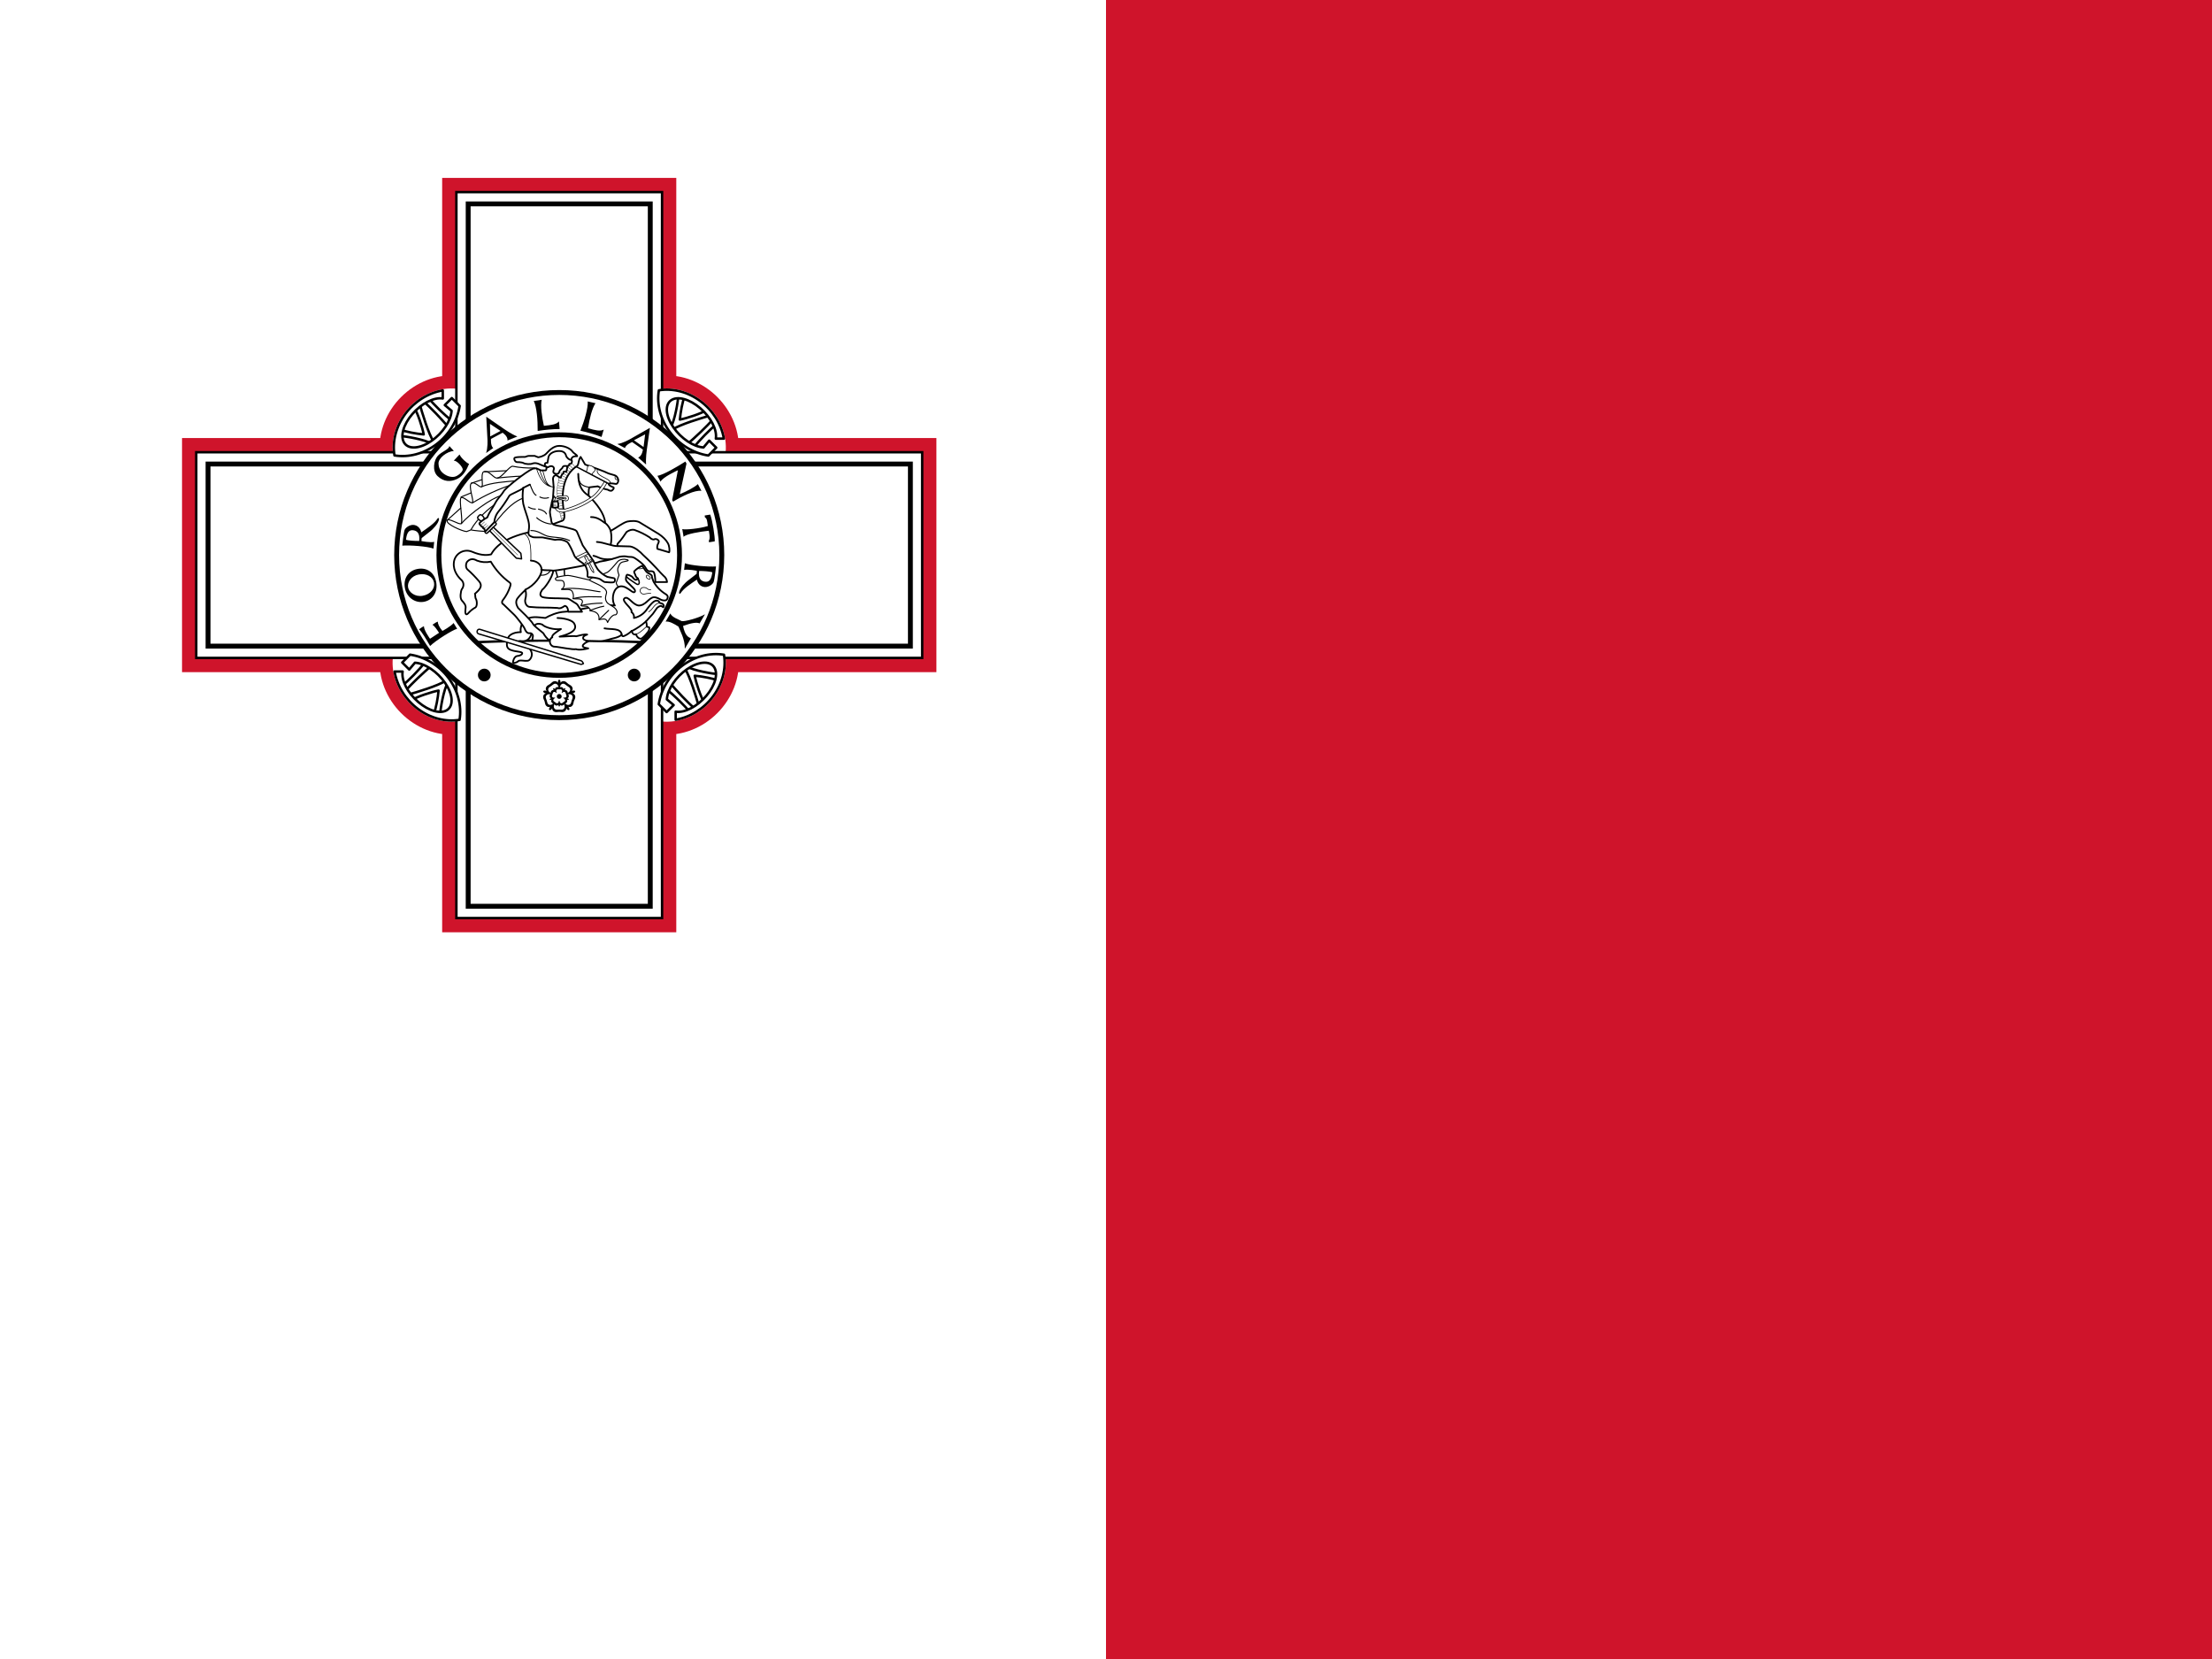
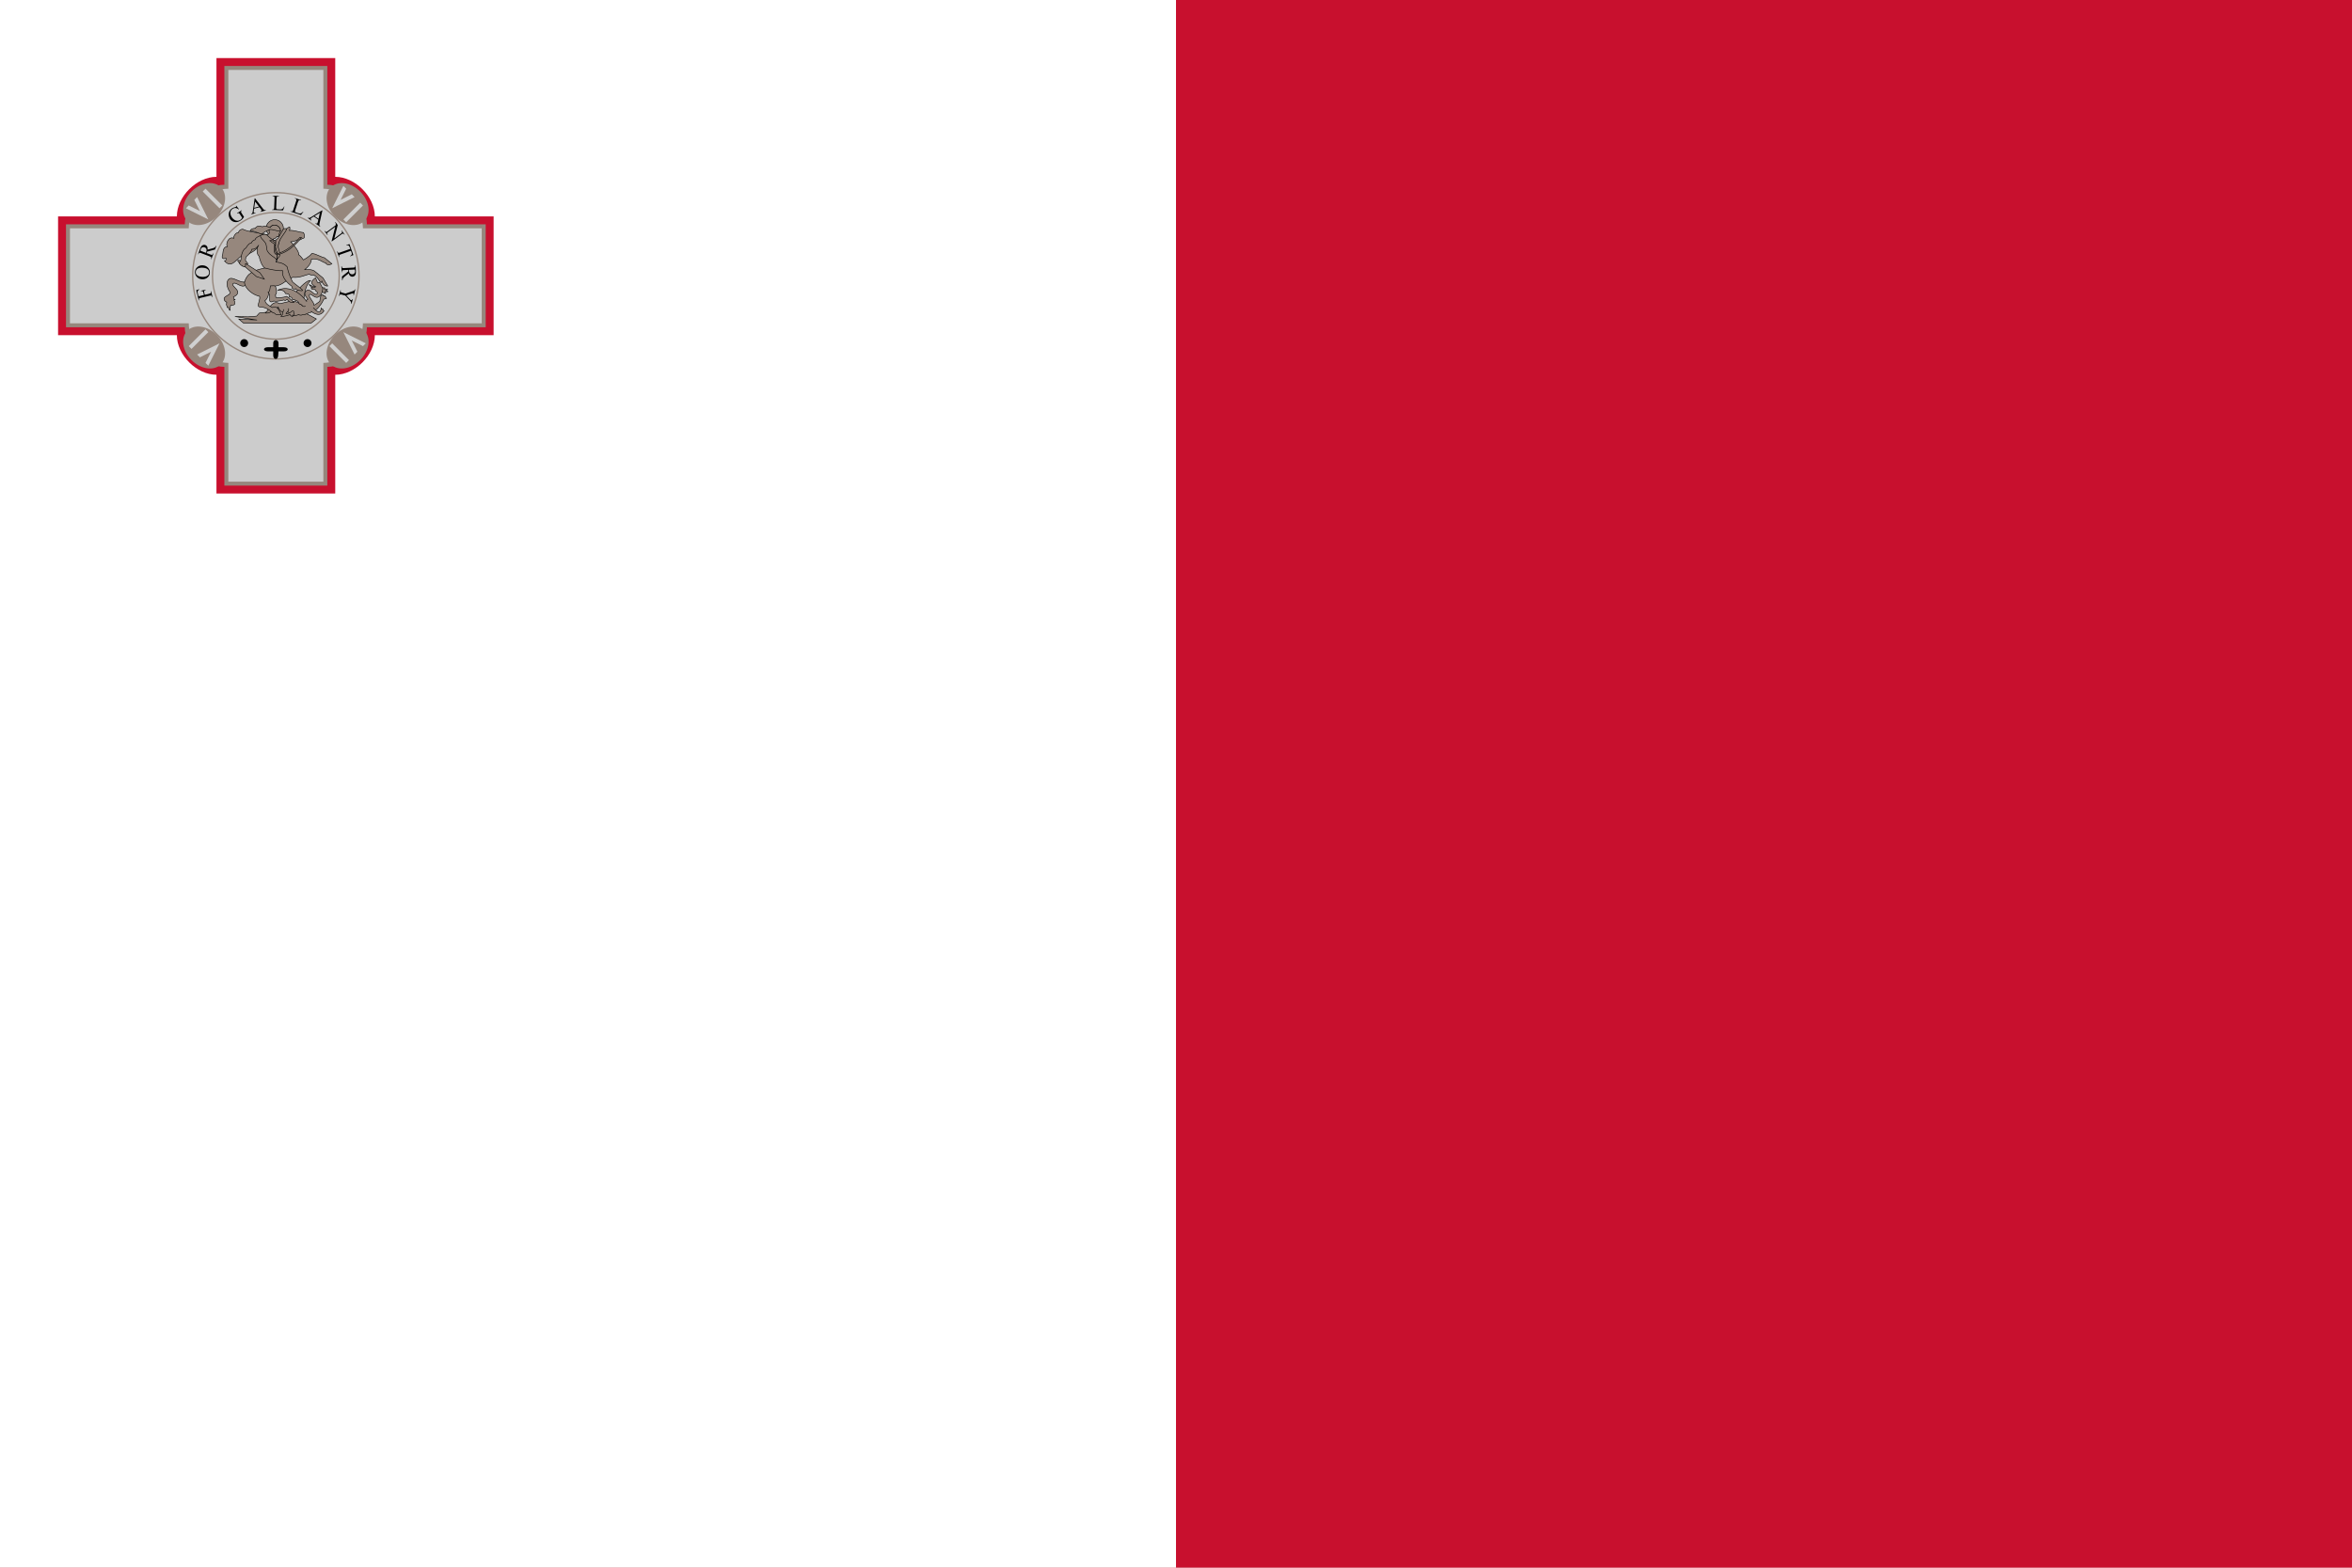
- <svg xmlns="http://www.w3.org/2000/svg" xmlns:xlink="http://www.w3.org/1999/xlink" id="flag-icons-mt" viewBox="0 0 640 480">
-   <path fill="#fff" d="M0 0h640v480H0Z" />
-   <path fill="#cf142b" d="M320 0h320v480H320Z" />
-   <g fill="#fff" stroke="#000" stroke-width="96" transform="translate(161.8 160.6)scale(.0147)">
-     <path fill="none" stroke="#cf142b" stroke-width="512" d="M-2048-7168h4096v3890.8A1094 964 45 0 1 3277.2-2048H7168v4096H3277.2A964 1094 45 0 1 2048 3277.2V7168h-4096V3277.2A1094 964 45 0 1-3277.2 2048H-7168v-4096h3890.8A964 1094 45 0 1-2048-3277.2Z" />
-     <path stroke="none" d="M2024-3275.2A1094 964 45 0 1 3275.2-2024v4048A964 1094 45 0 1 2024 3275.2h-4048A1094 964 45 0 1-3275.2 2024v-4048A964 1094 45 0 1-2024-3275.2Z" />
-     <path stroke-width="48" d="M-2024-7144h4048V7144h-4048zm-5120 5120H7144v4048H-7144Z" />
-     <path d="M-1792-6912h3584V6912h-3584zm-5120 5120H6912v3584H-6912Z" />
-     <circle r="3200" />
-     <circle r="2368" />
-     <g id="mt-a" stroke-linejoin="round" stroke-width="48">
-       <path d="M3084-2565c-111 85-322 302-450 461l-119-74c163-141 389-350 514-499zm-101-185c-201 59-585 172-749 276l-36-52c69-99 147-506 144-622l125 28c-41 100-81 314-92 453 129-23 435-123 522-186z" />
-       <path d="M3240.8-2291.9h-158.6a600 330 45 1 0-242.3 173.3l112.1-133.7 138.1 138.1-154.5 154.4a1070 940 45 0 1-974.1-1283 1070 940 45 0 1 1279.3 950.9z" />
-     </g>
-     <use xlink:href="#mt-a" transform="rotate(90)" />
-     <use xlink:href="#mt-a" transform="scale(-1)" />
-     <use xlink:href="#mt-a" transform="rotate(-90)" />
+ <svg xmlns="http://www.w3.org/2000/svg" xmlns:xlink="http://www.w3.org/1999/xlink" viewBox="0 0 900 600">
+   <path fill="#C8102E" d="M0 0h900v600H0z" />
+   <path fill="#fff" d="M0 0h450v600H0z" />
+   <path fill="#C8102E" d="M22.222 82.828v45.457h45.455c0 7.574 7.576 15.151 15.152 15.151v45.454h45.452v-45.454c7.576 0 15.152-7.577 15.152-15.151h45.455V82.828h-45.455c0-7.574-7.576-15.151-15.152-15.151V22.223H82.829v45.454c-7.576 0-15.152 7.577-15.152 15.151H22.222z" />
+   <path fill="#96877d" d="M25.254 85.857v39.397h45.452c0 7.574 7.576 15.15 15.152 15.15v45.454h39.392v-45.454c7.576 0 15.152-7.577 15.152-15.15h45.452V85.857h-45.452c0-7.574-7.576-15.151-15.152-15.151V25.252H85.858v45.454c-7.576 0-15.152 7.577-15.152 15.151H25.254z" />
+   <path fill="#ccc" d="M26.77 87.373v36.364h45.452c0 7.574 7.576 15.153 15.152 15.153v45.454h36.362V138.89c7.576 0 15.152-7.58 15.152-15.153h45.452V87.373h-45.452c0-7.574-7.576-15.15-15.152-15.15V26.769H87.374v45.454c-7.576 0-15.152 7.577-15.152 15.15H26.77z" />
+   <g id="a" fill="#d0d0d0">
+     <path fill="#96877d" d="M84.536 71.681c2.663 2.663 1.943 7.7-1.607 11.25s-8.587 4.27-11.25 1.607c-2.662-2.662-1.942-7.7 1.608-11.25s8.587-4.27 11.249-1.607z" />
+     <path d="M71.143 79.715l1.071-1.072 4.286 2.142-2.143-4.285 1.071-1.072 4.286 8.57-8.571-4.285zm6.429-6.428l1.071-1.071 6.429 6.428L84 79.715z" />
  </g>
-   <g transform="translate(161.8 160.6)scale(.0147)">
-     <path d="M-2541 1790c-72-126-167-287-219-329 32-22 75-54 97-60-1 80 120 246 120 246l178-117c-50-77-94-136-130-159 44-32 91-59 104-62 1 39 24 104 92 184 0 0 166-88 220-156l70 114c-78 15-428 233-532 339m-247-1517c-187 34-282 193-250 372 32 181 194 305 372 275 178-31 279-195 245-385s-180-296-367-262m27 108c150-27 276 46 297 162s-72 231-223 258-271-69-288-166c-18-99 63-227 214-254m366-1100c-62 98-199 188-320 271-17-86-81-141-155-146-79-4-160 59-174 101-20 58-45 307-45 307 156-12 497 15 614 58l14-132c-77 20-251-16-251-16l4-58 180-142c23-18 158-144 162-234 1-28-23-21-29-9m-361 441c-71 2-219-6-260-24 16-143 60-194 136-187 70 7 144 47 124 211m682-1772c-136 11-306 139-302 249 1 58 21 138 98 196 76 58 155 75 218 63 61-11 162-96 161-143 0-46-108-174-176-174l113-121c29 70 145 172 188 185-49 117-110 239-238 298-128 60-261 57-382-57-114-108-70-316 2-397 79-89 226-127 229-196zm638-673 24 454s9 161-28 261l141-99c-55-44-44-179-44-179l228-122s108 69 97 153l194-79c-113-43-253-142-253-142zm73 141 208 138-203 109zm1018-474c-26 111 2 330 43 512 141-13 249-27 297-87l13 150c-139 0-292 16-432 38 2-205-19-474-77-590zm1059 67c-65 94-119 308-147 492 136 40 242 66 309 27l-43 145c-129-50-278-92-416-123 76-189 155-448 144-576zm1071 485-396 225s-140 81-246 93l151 80c15-68 141-119 141-119l212 149s-14 129-94 156l157 138c-11-120 14-291 14-291zm-94 128-31 249-189-133zm304 932-62-117c102-8 409-188 550-280l22 40-132 603c118-47 305-145 356-199l70 133c-131-19-374 101-558 213l-18-32 113-587s-305 138-341 226m930 872c-12-89-14-150-57-170l-5-37 109-18c45 117 96 443 89 527l-112 18-5-31c37-42 0-196 0-196-166 17-455 64-496 121l-26-154c59 20 350-11 503-60M2388 752c62-98 201-187 322-269 17 86 80 142 155 146 79 5 160-56 174-99 21-58 47-306 47-306-156 10-496-19-613-63l-15 132c77-19 251 17 251 17l-4 58-181 141c-24 18-160 143-165 233-1 28 23 20 29 10m365-439c71-1 219 8 260 26-17 143-62 194-138 186-70-8-143-48-122-212m-566 836-93 160c72-11 172 46 253 99 27 72 133 256 125 436l120-206c-53-24-115-50-155-243 158-59 276-78 326-50l106-180c-123 74-412 150-460 134-50-29-192-73-222-150" />
-     <circle cx="1475" cy="2361" r="125" />
-     <circle cx="-1475" cy="2361" r="125" />
+   <use xlink:href="#a" transform="rotate(90 105.555 105.557)" />
+   <use xlink:href="#a" transform="rotate(180 105.555 105.557)" />
+   <use xlink:href="#a" transform="rotate(270 105.555 105.557)" />
+   <g fill="none" stroke="#96877d" stroke-width=".514">
+     <circle cx="105.555" cy="105.557" r="31.822" />
+     <circle cx="105.555" cy="105.557" r="24.245" />
  </g>
-   <g transform="translate(161.8 201.5)scale(.0147)">
-     <path d="M195 268c-13 9-48-9-56-37 0 9-2 37-19 53-41 39-85 20-120 20s-79 19-120-20c-17-16-19-44-19-53-8 28-43 46-56 37-12-9-6-48 18-64-8 2-36 9-56-2-50-27-45-75-56-108s-43-69-18-120c10-21 36-32 44-35-29 1-56-27-52-41 5-15 44-21 67-3-6-7-20-31-16-54 10-56 57-66 85-87 29-21 53-62 109-54 23 3 41 24 47 31-10-27 8-62 23-62s33 35 23 62c6-7 24-28 47-31 56-8 80 33 109 54 28 21 75 31 85 87 4 23-10 47-16 54 23-18 62-12 67 3 4 14-23 42-52 41 8 3 34 14 44 35 25 51-7 87-18 120s-6 81-56 108c-20 11-48 4-56 2 24 16 30 55 18 64M-93 128c16 12-27 48-10 93 19 53 72 37 103 37s84 16 103-37c17-45-26-81-10-93s38 40 85 39c57-3 58-57 67-87 10-30 42-75-3-110-37-30-86 0-92-19s50-23 64-69c15-55-37-72-62-91-26-18-59-62-106-31-39 27-26 82-46 82s-7-55-46-82c-47-31-80 13-106 31-25 19-77 36-62 91 14 46 70 50 64 69s-55-11-92 19c-45 35-13 80-3 110 9 30 10 84 67 87 47 1 69-51 85-39" />
-     <path d="M0 199c-9 0-20-21-14-38-3 5-14 17-28 19-34 5-48-20-65-32-17-13-45-19-51-52-3-14 6-29 9-33-14 11-37 7-40-2-3-8 14-25 31-25-5-1-20-8-26-20-15-31 4-52 11-72 6-20 3-49 33-65 12-7 29-3 34-1-15-10-18-33-11-39 8-5 29 6 34 22 0-5 1-22 11-31 25-24 51-12 72-12s47-12 72 12c10 9 11 26 11 31 5-16 26-27 34-22 7 6 4 29-11 39 5-2 22-6 34 1 30 16 27 45 33 65 7 20 26 41 11 72-6 12-21 19-26 20 17 0 34 17 31 25-3 9-26 13-40 2 3 4 12 19 9 33-6 33-34 39-51 52-17 12-31 37-65 32-14-2-25-14-28-19 6 17-5 38-14 38M0 85c11 0 4 30 25 44 25 17 43-6 57-16s42-20 33-49c-7-25-37-27-34-38 3-10 29 6 50-10 24-19 7-43 2-59-6-16-6-46-37-47-26-1-37 27-46 21s15-26 6-50c-11-29-39-20-56-20s-45-9-56 20c-9 24 15 44 6 50s-20-22-46-21c-31 1-31 31-37 47-5 16-22 40 2 59 21 16 47 0 50 10 3 11-27 13-34 38-9 29 19 39 33 49s32 33 57 16c21-14 14-44 25-44" />
-     <circle r="48" />
-   </g>
-   <g fill="none" stroke="#000" stroke-linecap="round" stroke-linejoin="round" stroke-width="36">
-     <path stroke-width=".7" d="M137.9 185.8a588 588 0 0 1 48 0" />
-     <path stroke-width=".4" d="m160 143.3 1.3 1.5m2 19.2q-.1 2 .2 3.2m-3.2-3c.4.5 1 2.3 1 3" />
-     <path fill="#fff" stroke-width=".5" d="M170.2 185.6c-.6.2-1.6.8-1.6 1.3s1.2.6 1.6.7c-.7.2-2.7.6-3.6.2-.6.3-5.2-.7-6.2-.7-.6 0-1.4-.6-1.3-1.7 0-.2.2-.8.7-1-.3-.6 1.1-1.5 2.5-2.4-2 .3-4.7-.5-5.4-1.3-1.6-.6-2.3 0-3 1.4 0 2.4-1.3 3.6-3 3.4-1-.2-1.3.3-1.6.5l3.3 1c2.2 2 1 3.6.5 4s-1.7.1-2.4.1c-.8 0-.8.3-1 .4q-1 .5-1.3.2c0-.3.3-1.7 1.2-1.9.5 0 1.5-.3 1.5-.8s-1.8-.4-3.2-.9c-1.1-.4-1.5-1-1.1-2.9.3-2 2.7-2.3 3.9-2.3-.2-.8 0-2.3 1-3.3 1.6-1.5 4-1 6.1-.8 1.2-.7 3.4-1.7 5.6-1.8 2 0 10.6-2.3 14.5-1.8-1-1.3-.7-4.4.9-5.3 2-1.2 4.2 2 4.8 1.4s-.7-1.4-2.2-3c-.4-.6-.3-.6-.3-.8q0-.8.3-1.2c.2-.1 1.4.3 1.7.8q.7 1 1.3.5c.5-.4-.2-.2-.5-1-.1-.5-.5-.9-.4-1.3a7 7 0 0 1 2.3-1.6l.9 1.3c.7 1.1 1.4.8 1.9 1.6q0 .6.5 1.7a10 10 0 0 0 3.5 3.6q.5.3.6.7 0 .7-.4 1c-.2.2-1 .2-1.6-.1q-1.4-.8-2.1-.7c-1.4.2-2.3 2.4-4.3 2.4-1.8-.2-3-2.9-4.1-2.1s2.5 3 2 4c.4.2.9 1 .7 1.7a6 6 0 0 0 3.9-2.7q1.5-2 2.2-2.2c.6-.3 1.3 0 1.3.5l.9.3q.6.5.2 1l-.6-.4q-.5 0-1.2.6l-1.2 1.7-2 2.2q.3.8.2 1.5l.7.2q.2.1 0 .7c0 .5-2 2.7-2.4 2.6-.8 0-1.4-1-1.3-1.3-.9.4-1.3-.6-1.3-1a7 7 0 0 1-2.2 1.5q-.6.3-.8-.4c-.1.4-1.3.8-1.6.9-1.5.3-3.1 1-4.6 1l-3.8-.1z" />
-     <path fill="#fff" stroke-width=".3" d="M175.5 171.4c0 .6-.9 2 .4 3.2.8.6 2.1 1.1 2.5 2 .4.7-.1 1.3-.3 1.3-.8-.2-1.9 1.2-2.3 2.2-.4-1.4-1.3-1-2.5-.8q.3-2.3-2.6-2.6c.3-.3-.2-.7-.6-1.1s-1.8-.1-2-.4c0-.3.7-1 .3-1.5-.4-.7-2-.3-2.6-.5q.3-1-.2-2c-.5-1-2.2-.5-3.1-.7q1.1-.8.6-2.1c-.4-1-2.4.1-2.4-1 .1-.5 2.4-.8 3.3-.9s3.7.7 6.5 1.3c.6.6 5 1.9 5 3.6" />
-     <path stroke-width=".5" d="M182.8 182.6a20 20 0 0 0 4.1-2.8m-25.6-1c1.2 0 3.9.4 4.7 1.4.7 1 1.2 2.7-4.1 4 1.6 0 4-.3 4.8-.1.8-.2 2.5-.7 3.2-.5-.3.1-1.2.4-1.2 1q0 .5 1.1.8m5.1-3.6c1.9.4 4.6-.2 5 1.8" />
-     <path stroke-width=".4" d="M181.2 166.8c.5.6 2 1.5 2.7 2 1 .8 1.4-.1.7-1.4" />
-     <path stroke-width=".3" d="M168.1 175.2a30 30 0 0 1 6.1-.7m-8.4-1.3c3-.8 6.2-.5 8.2-.5m-.5 6.4 2.6-2.5m-5.4 0c1-.3 2.6-1 4-1.2m-4.2-7.6c1.6-1.5 3.4-1.3 5.2-2.2 1-.6 2-2 3-3.1q.6-.7 2-.7 2.2.3-.1.7c-1.2.2-1.3.7-1.7 1.6-.4.8 0 1.7.2 2.3l-.8 2.2q0 .4.5 1.1m-16.3.8c4-.9 10 .7 11.1.7" />
-     <path stroke-width=".2" d="M187.7 177c1.3-.7 1.3-2 3-2.6m-6.6 9.1c1.7-.8 2-1.5 3-2.2m.9-13.7q-.4 0-.8-.3-.4-.6-.1-.8.1-.3.7.2c.6.5.3.7.2.9m.3 3c-.8.2-1-.5-1.7-.6-.9-.2-1.4.4-1.4.9s.5 1 1 1 1-.3 2.1-.2m-3.8-7.2q1 .2 1.7-.2" />
-     <path fill="#fff" stroke-width=".1" d="M162.7 150.7a.4.2 75 0 1-.2-.7.4.2 76 0 1-.2-.7.4.2 77 0 1-.2-.7.4.2 79 0 1-.1-.7.4.2 80 0 1-.2-.7.2.4-8 0 1-.1-.7.2.4-7 0 1-.1-.8.2.4-5 0 1-.1-.7.2.4-3 0 1-.1-.7.2.4-1 0 1 0-.8.2.4 1 0 1-.1-.7.2.4 4 0 1 0-.8.2.4 6 0 1 0-.8.2.4 9 0 1 .1-.7.2.4 12 0 1 .2-.8.2.4 15 0 1 .1-.7.2.4 19 0 1 .2-.8.2.4 23 0 1 .3-.7.2.4 27 0 1 .3-.7.2.4 31 0 1 .3-.7.2.4 35 0 1 .5-.7.2.4 40 0 1 .5-.7.2.4 45 0 1 .5-.6.2.4 49 0 1 .6-.7" />
-     <path stroke-width=".1" d="m163.6 150.4-.9.3m.7-1-.9.3m.8-1-1 .3m.9-1-1 .3m.9-.9-1.1.2m1-1-1.2.3m1-1-1.1.3m1.1-1-1.2.2m1.2-.8h-1.4m1.4-.7h-1.4m1.4-.7h-1.5m1.5-.7h-1.5m1.6-.7-1.6-.1m1.7-.6-1.6-.2m1.7-.4-1.7-.3m1.9-.4-1.7-.4m1.9-.2-1.8-.5m2-.2-1.8-.6m2 0-1.7-.7m2 .2-1.7-1m2.1.4-1.8-1m2.2.5-1.7-1.2m2.1.7-1.6-1.4m2.1 1-1.6-1.6m2.1 1-1.5-1.7" />
-     <path fill="#fff" stroke-width=".5" d="m173 140.7-2.5.3c-.2.5-.2 1.9-.2 2.4 2.3 2.3 4.6 5.2 4.8 7.9a5 5 0 0 1 1.6 2.3c1.7-.9 3.4-2.3 4.8-2.7 1-.2 2.6-.3 3.5.2l5.6 3.4q1.8 1.2 2.6 2.6c.5.8.6 2.3.4 2.7l-3.4-1q-.2-.8.3-1.7c.2-.6.2-.6-.3-1q-.6-.3-1 0-.7 0-1.2-.6a21 21 0 0 0-4.5-2.2q-1-.2-2.2.6c-.4.6-1.6 2.4-2.5 3.3q-.3.3-.1.8l3.6.1c1.4.2 3 1.6 3.8 2.5 3.5 3.2 4.8 5 5.9 6q.9.7 1 1.8h-3.4q0-1.8-.4-2.8c-.4-.5-1.1-.3-1.4-.3q-.5-.1-1-1c-.5-1-2.3-2.3-3.1-2.8s-1.1-.3-2-.4q-1-.3-2.5 0c-.9.3-3.4 1.1-5.7 1.4-.8.4-3.3.8-6 1.4-2 .4-6.5 1.2-7.4 1.2-.3 2.1-2.6 5.2-3.2 5.5q-1 1.5-.2 2c.5.5 3.9.5 4.7.5l2.9.1c.5.1 1.3.8 2.2 1.3.6.3.7.7 1.1 1.3l.8 1.2h-4q-.1-1.6-1-1.7c-.6.4-1.3.9-2.1.6-3.1-.2-5.1 0-8-.3-.9 0-1.6-1.2-1.3-2.3q.4-1.4 0-2.6c-.3.3-1.5 1.4-2.1 2.2-1 1.1-.4 2.3 0 3 .5.5 3.9 3.7 4.3 4.6.3.6 1.7 1.6 3 2.7q.7 1.3 1.8 2.1h-5l.2-1.3c0-.3-.3-.9-1-.8s-1.2-.7-1.4-1.3-2.5-3.6-3.2-4.2l-3-2.9c-.4-.1-.5-.8 0-1.3a13 13 0 0 0 2-3.8c.3-.9 0-1-.2-1.2a20 20 0 0 1-5.4-6 7 7 0 0 1-4-.3q-1.7-1-2.9.4c-.4.7-.4 1.8.3 2.3q1.5 1.3 3.3 3.4c1 1.3.1 2.3-1.3 3.5.2.5 0 .4.2 1.3.5.7.5 2.4-.1 2.7q-1 .5-2 1.6c-.8.9-1 0-.8-1.4.2-.9-.5-1.6-1.1-2.3s-.3-2.6 0-3.2c.5-.6.8-1.7 0-2.6-.9-.8-2.5-2.6-2.3-5a3.8 3.8 0 0 1 5.2-3.3c3 1.3 4.7 1 5.6.8q1.2-2.2 3.8-3.8c1.7-1 5-2.3 8.3-2.8l8.1-3c1.1-.2 1-1.2 1-1.8-1-5.5-.8-11.3 3.7-14.2.5-.5.3-1.7 1-2.6l1.3 2.2c2 .7 5.4 1.9 6.8 2.6l1.7.5q.7.2 1 1 .3 1-.4 1.5c-.3.1-1.9-.4-2.3 0q0 .5 1.4 1c.3.2-.3 1-.7 1q-.5 0-.9-.3-1.5-.3-3-1" />
-     <path stroke-width=".5" d="M167.3 137.1c0 3.4 1.1 5.1 3 6.3m6.4 10.2a10 10 0 0 1 0 4m-24.7 13c2.5-1.1 4.8-4 4.7-5.8 0-1-.9-2.5-3.1-2.6m3 2.6c.8.3 2.3.1 3.5.3m12.6-8.3c2 .1 4.6 1.3 6 1.2m-7 2.8c1.8.4 1.8 1.2 5.3 1m-6-12.2c1.9 0 3 1 4 1.7" />
-     <path stroke-width=".3" d="M156.3 166.4q2.1.2 3-1.4m8-27.9c0 2.8 1 3.5 3.2 3.9" />
-     <path stroke-width=".2" d="M178 137.6c-.1.7-.2 1.3 1 1.2m-6.1-3.1c-.9 2.2 3.6 2.5 3.7 4m-25 14.7c2.2 1 2 5.3 2 7.8" />
-     <path fill="#fff" stroke-width=".2" d="M175.6 139.7c-.7 1.4-2.3 3.5-3.8 4.6q-3.5 2.6-8.1 3.7-.7.3-1.6.1-1 0-1.7-1.4c-.2-.4-.1-2.6.7-2.9a6 6 0 0 1 2.4-.4q.9 0 1 .8-.1.8-1 .7c-.6-.2-1.5-.6-2-.2-.4.2-.7 1.2-.4 1.7q.5 1 1.1 1l1.3-.1q4.4-1.2 7.8-3.6c1.5-1 3-3.4 3.6-4.4zm-12 4.3c-.9-.2-2.4 0-2.5.4q1-.5 2.5 0 .5-.1 0-.4m6-7.5.3-.7c.1-.1-.2-1.7 1.4-.9 1.7 1 .4 1.7.3 1.8l-.4.7" />
-     <path stroke-width=".4" d="m166.7 135 9.5 5" />
-     <g stroke-width=".3">
-       <path fill="#fff" d="M154.7 135.4a28 28 0 0 1-6.4-.5c-.8-.1-3.1 3.2-4.3 3.4-1.2.3-2.4-2.4-4.1-1.8-.9.7 0 4-.5 4.3-.5.5-2-1.6-3-1-1 .8.8 5.1.3 5.6s-2.6-1.9-3.3-1.4.7 7.2 0 7.5c-.6.4-3.7-1.8-4-.9-.5 1 4.3 3.1 5.6 3.2l1.3-.5c.4.2 4.2.5 4.6.5l2.1-2.2c3.3-4.3 7-8.3 11.7-8z" />
-       <path d="m140.2 136.5 6.3-.3m-10.1 3.6 3-1m-6 5 2.9-1.2m-7 8 4-3.6m3 6.2c1.7-3 5-6.2 7.9-7.9m-10.7 6.2c2.4-2.9 9.1-7.6 11.3-8m-5.4-2.7c2.8-1.2 6.8-1.4 10-1.7m-5.5-.8c.4 0 5.2-.6 7.3-.5m-14.5 7.7q5.4-3.3 11.5-5.3" />
-     </g>
-     <path fill="#fff" stroke-width=".4" d="M168.2 191.2c.3.1.6.8.6.8s-.6.3-.8.2l-29.5-8.8c-.8-.2-.5-1.6.4-1.3zm-28-41q-.4-1.1-1.2-1.3c-.2 0-.9.7-.8.9 0 .4.9 1 1.2 1zm2.7 1-2.5 2.5c-.3.3.3.8.6.5l2.5-2.4c.3-.3-.3-.9-.6-.6m-1.2 2.4 7.7 7.9 1.5.2-.2-1.6-8-7.6z" />
-     <path stroke-width=".1" d="m149.8 160.6-7.6-7.6" />
-     <path fill="#fff" stroke-width=".5" d="M160 138.6q0-.7.5-1c.5-.3.3-.1.6 0l.8.5q.3.2.4 0 0-.4.3-.8l.2-.2q.3 0 .2-.3t.3-.4c.2 0 .6.3.6 0l.3-1.6c.6.1.4-.6.6-.6.6.2.9-.8.5-1.2q.1-1.1 1.7-1c-.1-.5-.9-.7-1.4-1.4s-2-1.6-3.8-1.6-3.1 1.6-3.8 2.3-2 1-2.3 1l-1-.4H153c-.6 0-.8.4-1.5.3-.4 0-2 0-2.5.2s0 1.2.5 1.3c.2 0 1.5 0 2 .3s2 .4 2.6.1c1.3-.4 2.1.4 3.5.8l.5.1q.1 1.2-.4 1.1h-1.2l-1.3-.6q-.9 0-1.2.2c-1.7.7-7.7 5.4-8.3 6.5-.7 1.2-1.7 1.9-2.6 3.7-.5 1-1.5 2.2-2.1 3.8-1 .5-2.1 1.4-2.3 1.7q0 .4.4.6 0 .3.6.5-.1.4.4.4 0 .5.5.7l2.4-2.5q.2-1.7 1-2.8a41 41 0 0 0 3.4-4.9c.3-.4 3.2-1.5 4-2.2a14 14 0 0 0 0 4.6c.5 2 1.1 3.3 1.5 5s0 2.7 0 3.5q0 .7 1 1c.5.4 2.9 0 3.6.3l3.1.6a5 5 0 0 1 3.5.6c.6.5 1.7 3 2.1 4s2.6 2.1 3 2.7c.5.5.9 2 .8 2.7q-.2 1 .7.8c.5 0 2.5.3 2.8.5.4.2 1.2.9 1.5.9s1.7.2 2.4.1.6-1.1.3-1.2l-2-.4a8 8 0 0 1-2.7-2.1q-.8-1.2-1.3-2.5l-3.1-4.5-1.6-3.8c-.3-.7-.8-.7-1.3-.9-1.8-.5-2.5-.7-4.4-1-1.3-.3-1.6-.4-1.8-1.4 0-.8-.6-2.2-.3-3.2l.4-1.8c0-.5.4-1.3.4-1.7l.2-3zm1.4 8.2c-.2 0-1 .2-1.5 0-.1 0 0-.4 0-.4s-.2-.3 0-.4q-.1-.2 0-.4-.3-.3 0-.5l1.4-.1q.4.9.1 1.8" />
-     <path stroke-width=".5" d="M158.1 135.1c.4.3.4 0 1.1-.2s1.3.4 1 1q-.4 1 .6 1.2c1 .2 1-.7 1.2-1l.7-.7c.2-.8 1-.6 1.5-.5m1-1.9c-.3.2-1.2-.5-1.4-1.1q-.3-1.3-1.8-1.4c-1.5-.1-3 .6-3.3 1.7l-.3 1.7q-.6 0-.7.2l-.1.8m-6.3 6.3 2-1" />
-     <path stroke-width=".3" d="M153.4 140.3c.5 1.3 1 2.6 1.7 3m1.1.5q1.2.6 2.5.2m-5.1 9.5c2.1 0 3 1 4.7 1.6 1.8.5 4.2.2 6.5 1.3m-11.9-9.7q1 .6 2 .6m.9 0q1.8.4 2.3 1.4m-2.8 1.1c1 1 3 1.8 4.2 1.8" />
-     <path stroke-width=".2" d="M157 136c.9 3.2 1 4.4 3.2 5m-4.1-5.1c1 3.1 2 4.8 4.1 5m-5-5.4c1 3.1 2.4 5.3 5 5.4m11.6 24.8q-.6-.4-1-1.3l-.7-1.6-.5.3q-.6 0-.2-.4l.4-.2-.6-1.2q-.3 0 .2-.3t.4 0l.6 1.2.4-.2c.3-.2.5.3.2.4l-.5.2.8 1.6c.4.7.5.9.5 1.5m-.1-3.4-2.4 1.3m-2.2-1.8 3.2-1.6m-3.7 1 3.3-1.6" />
-     <path stroke-width=".1" d="m140.1 153 1.1-1m-1.5.5 1-1m-1.6.5 1.1-1m19.8-4.6h1m-1.1-.8h1m-1 .4h1m1.3-9.2.6.3" />
+   <circle cx="93.434" cy="131.31" r="1.515" />
+   <circle cx="117.675" cy="131.31" r="1.515" />
+   <path d="M104.55 131.31v1.58h-2.02c-2.02 0-2.02 1.58 0 1.58h2.02v1.58c.007 1.636 1.763 1.835 1.892.137l.128-1.708h2.02c2.02 0 2.02-1.58 0-1.58h-2.02v-1.58c0-1.58-2.02-1.58-2.02 0zM75.954 113.4l2.084-.497-.23-.965c-.053-.222-.14-.372-.263-.452-.122-.08-.332-.102-.63-.067l-.034-.145 1.794-.427.035.144c-.206.052-.35.115-.435.189a.521.521 0 00-.166.262c-.027.102-.02.241.023.418l.23.966 1.665-.397c.269-.064.442-.123.52-.178a.36.36 0 00.129-.204.762.762 0 00.008-.382l-.046-.191.145-.035.542 2.275-.144.035-.045-.188c-.052-.219-.154-.363-.305-.431-.099-.043-.307-.026-.625.05l-3.424.816c-.269.064-.442.123-.52.177a.362.362 0 00-.13.2.747.747 0 00-.008.383l.045.187-.145.035-.94-3.944 1.153-.329.032.137c-.231.127-.394.249-.489.366a.799.799 0 00-.173.393c-.02.144.002.354.068.63l.279 1.17zm-1.342-9.402c.04-.706.342-1.303.908-1.79.565-.488 1.25-.709 2.052-.664.826.047 1.498.346 2.014.899.516.552.754 1.199.712 1.94-.042.749-.344 1.363-.905 1.843s-1.264.695-2.11.647c-.863-.048-1.552-.382-2.064-1.001a2.608 2.608 0 01-.607-1.874zm.288.093c-.027.487.132.887.476 1.202.429.392 1.077.612 1.943.66.888.05 1.582-.1 2.083-.454a1.41 1.41 0 00.61-1.124 1.582 1.582 0 00-.526-1.3c-.38-.355-1-.557-1.858-.606-.93-.052-1.635.092-2.113.433-.38.273-.585.67-.615 1.189zm7.894-9.951l-.517 1.36-3.038.817a8.805 8.805 0 01-.153.419 4.251 4.251 0 01-.05.114l1.48.563c.32.122.533.163.637.122.147-.053.256-.175.329-.365l.075-.199.14.053-.831 2.182-.14-.053.073-.191c.082-.216.071-.396-.034-.542-.058-.082-.232-.179-.522-.29l-3.29-1.252c-.32-.122-.533-.163-.637-.122-.148.056-.258.18-.331.373l-.073.191-.14-.053.707-1.855c.206-.54.397-.925.574-1.151.176-.227.404-.39.684-.488s.566-.092.86.02c.312.119.545.324.698.616.152.292.195.67.127 1.134l1.861-.495c.427-.113.729-.235.905-.365.176-.131.332-.33.467-.596l.14.053zM78.8 96.76a3.78 3.78 0 01.084-.209c.184-.486.219-.892.102-1.219a1.08 1.08 0 00-.663-.676c-.318-.12-.614-.12-.889.004-.275.123-.475.349-.6.677-.055.145-.106.35-.153.616l2.119.807zm11.596-18.053l1.053 1.367-.118.077c-.352-.283-.682-.454-.989-.514-.442-.087-.877.008-1.304.285-.583.377-.877.894-.882 1.552-.002.554.171 1.099.52 1.637.282.436.624.78 1.026 1.03.401.25.793.37 1.175.361a1.893 1.893 0 001.004-.293 2.215 2.215 0 00.78-.865l-.856-1.322c-.148-.23-.263-.369-.344-.417a.42.42 0 00-.266-.057c-.097.01-.238.075-.423.195l-.083-.129 1.771-1.147.083.129-.084.054c-.175.114-.258.25-.247.41.009.112.092.29.251.536l.907 1.4a4.083 4.083 0 01-.567.802c-.21.229-.469.443-.777.642-.883.572-1.738.724-2.564.454a2.705 2.705 0 01-1.469-1.136 2.93 2.93 0 01-.459-1.345 2.95 2.95 0 01.29-1.624c.208-.412.54-.766.997-1.062.166-.108.326-.192.48-.253.153-.062.384-.127.694-.196a1.12 1.12 0 00.299-.093.16.16 0 00.071-.13c.005-.06-.027-.148-.094-.267l.125-.081zm8.873.614l-2.039.543-.136.926c-.034.228-.037.392-.01.493.021.08.078.14.17.181s.269.036.527-.013l.038.144-1.658.44-.038-.143c.21-.097.339-.186.387-.265.099-.16.178-.45.237-.874l.7-4.827.136-.036 2.998 3.893c.242.313.436.506.585.579.148.073.331.087.55.043l.038.144-2.078.552-.038-.144c.207-.066.34-.138.397-.218a.28.28 0 00.053-.247c-.03-.113-.13-.28-.299-.498l-.52-.673zm-.185-.258l-1.46-1.891-.35 2.372 1.81-.481zm9.621-.028l.131.033-.523 1.46-4.216-.165.006-.148.204.008c.23.009.398-.06.503-.206.06-.083.095-.28.108-.59l.136-3.515c.013-.34-.016-.554-.087-.642-.1-.122-.253-.187-.46-.195l-.204-.008.006-.149 2.466.096-.006.149c-.29-.014-.493.005-.612.056a.491.491 0 00-.247.204c-.046.084-.076.288-.088.612l-.133 3.421c-.01.222.007.376.046.46.03.058.078.101.144.13.066.03.274.052.625.065l.397.016c.418.016.712-.003.883-.058a1.15 1.15 0 00.475-.31c.145-.151.294-.393.446-.724zm7.257 1.942l.117.068-.907 1.258-4.006-1.325.047-.141.194.064c.22.072.399.053.54-.058.08-.064.17-.244.267-.539l1.104-3.338c.107-.323.138-.537.094-.642-.062-.145-.191-.25-.387-.314l-.195-.065.047-.141 2.343.775-.047.14c-.274-.092-.475-.13-.603-.114a.492.492 0 00-.294.127c-.068.068-.152.256-.254.564l-1.075 3.25c-.07.212-.098.364-.083.456a.287.287 0 00.102.165c.055.046.25.125.583.235l.377.125c.397.13.685.194.865.188.18-.005.36-.06.542-.166.181-.105.391-.296.63-.572zm5.849 3.097l-1.722-1.219-.799.488c-.196.12-.325.223-.385.308-.048.068-.058.15-.03.248.028.097.144.229.347.396l-.086.121-1.4-.991.086-.122c.209.1.36.142.451.128.186-.026.46-.152.823-.377l4.156-2.554.115.082-1.07 4.796c-.086.385-.11.658-.071.819.039.16.145.31.32.45l-.087.121-1.755-1.242.086-.121c.184.116.324.171.422.165a.28.28 0 00.224-.117c.068-.096.132-.28.191-.549l.184-.83zm.08-.308l.518-2.331-2.047 1.25 1.529 1.081zm6.463 1.191l.88 1.188-1.3 5.11 2.525-1.87c.27-.2.415-.355.437-.465.031-.146-.017-.306-.144-.478l-.113-.152.12-.088 1.13 1.524-.12.088-.115-.155c-.137-.185-.29-.275-.46-.27-.104.005-.279.097-.524.28l-3.69 2.735-.087-.117 1.387-5.5-2.696 1.999c-.27.2-.416.353-.44.46-.03.15.019.309.145.479l.115.155-.12.088-1.129-1.524.12-.088.112.151c.139.188.293.279.462.273.104-.004.279-.096.524-.278l3.045-2.257a2.62 2.62 0 00.08-.507c-.002-.1-.03-.23-.082-.387a1.28 1.28 0 00-.182-.305l.12-.089zm6.87 12.662l-1.184.483-.05-.144c.201-.103.34-.194.414-.274a.807.807 0 00.213-.427 1.152 1.152 0 00-.077-.55l-.257-.724-3.925 1.388c-.315.112-.5.216-.554.312-.073.133-.073.3-.002.5l.062.177-.14.05-.77-2.178.14-.05.064.182c.077.217.197.348.36.392.101.027.295-.01.583-.112l3.925-1.389-.218-.617c-.085-.24-.163-.405-.234-.493a.745.745 0 00-.396-.24c-.17-.045-.373-.035-.612.03l-.05-.144 1.225-.366 1.484 4.194zm-4.313 9.666l-.075-1.453 2.448-1.974a8.874 8.874 0 01-.03-.445v-.125l-1.58.082c-.343.018-.554.066-.633.146-.113.107-.164.263-.153.466l.011.213-.148.008-.122-2.332.149-.008.01.205c.013.23.096.39.25.482.087.052.285.07.595.054l3.516-.183c.342-.018.553-.067.632-.146.113-.11.163-.268.153-.475l-.011-.204.149-.008.103 1.982c.03.578.01 1.007-.06 1.285-.07.279-.214.52-.43.723-.216.203-.48.312-.793.329a1.272 1.272 0 01-.888-.282c-.258-.205-.45-.534-.575-.986l-1.503 1.205c-.345.275-.571.508-.68.699s-.17.435-.187.734l-.148.008zm2.596-4.01c.003.05.004.095.005.132l.003.093c.027.519.16.904.399 1.156.238.252.531.369.879.35.34-.017.61-.138.812-.361.202-.224.293-.511.275-.862a3.539 3.539 0 00-.109-.626l-2.263.118zm1.495 11.21l-.483 1.838-.144-.037.027-.101c.018-.068.014-.174-.012-.32s-.08-.285-.164-.42a3.617 3.617 0 00-.441-.536l-1.668-1.796-1.322-.347c-.324-.085-.536-.102-.635-.05-.135.07-.23.21-.286.423l-.045.171-.143-.037.587-2.24.144.038-.05.187c-.058.223-.032.399.079.527.068.08.25.157.545.235l1.247.327 2.588-.867c.304-.103.496-.176.577-.22.08-.044.192-.15.333-.318a.535.535 0 00.098-.215l.143.038-.591 2.254-.144-.037.03-.117a.707.707 0 00.004-.359.286.286 0 00-.217-.22c-.093-.025-.282.01-.567.104l-1.988.654 1.354 1.46c.203.22.364.345.483.377a.36.36 0 00.386-.132.809.809 0 00.13-.302l.145.038z" />
+   <g fill="#96877d" stroke="#000" stroke-width=".203">
+     <path d="M122.85 110.19c.532-.135 1.41-.026 1.41-.026s.076.365-.155.487c.257.148 1.18.103 1.18.103s-.36.275-.539.384c.333.032.743.461.743.461s-.769.128-1.102-.051c.205.41.18.769.18.769s-1.243-.308-1.691-1.128m-2.106-1.699c-.301.743-2.51-.64-2.51-.64s.973 1.543 2.433 1.716M93.181 123.66h25.877l1.998-1.589-3.33-1.793-5.125-1.742-2.05-1.127-3.791.204-3.177 1.691-4.356.513-1.025 1.178-3.228.257-5.073-.103 8.455 1.333-6.969-.36 1.794 1.538z" />
+     <path d="M107.12 116.23c-3.241-1.742-4.189 2.55-5.585 3.587 1.883.32 3.305-1.448 4.919-2.306 1.224 3.333 3.151 1.127 3.151 1.127s2.011 3.19 4.689 1.743c.73.55 1.537.05 1.537.05s.974.18 1.179-.256c.512.18 1.076-.46 1.076-.46s1.114.012 1.332-.564c1.653.294 3.843-3.382 3.843-3.382l.666-1.281.974-.205s.064-.64-.461-.615c-.013-.385-.346-.59-.82-.513.09-.23-.256-.41-.256-.41-.923.231-.974 2.563-.974 2.563s-1.614 1.23-2.203 1.537c-.026-1.333-2.255-3.139-1.794-3.997.461-.858 1.909 1.32 3.177.922 1.268-.397 1.891-2.047 1.947-3.33-.358-.872-1.23-2.306-1.23-2.306l-.82-.052-.717-1.742s-1.511.987-1.486 1.845c.026.858 1.589 1.588 1.589 1.588s-.901.564-1.742.308c-.077.87 1.024.704 1.434.717.205.628.82.974.82.974s.385.96-.615.87c-.999-.089-2.178-2.391-3.587-1.331-1.498 1.127.667 3.177.667 3.177s-1.32.691-2.101 2.46c-3.19-2.691-5.06-1.436-8.609-.718z" />
+     <path d="M102.46 111.67c1.332 1.255.403 3.342.922 3.74.551.423 1.333-.204 1.333-.204 1.396.371 3.894-.41 3.894-.41 1.1.615.665-.293 1.332-.256.59 1.511 2.562 1.23 2.562 1.23s-1.806-1.845-2.92-2.358c-.859.513-3.357.59-3.792.513-.486-.086-.18-.68-.41-1.025.918-.894.192-3.113-.308-3.946-2.036-1.356-4.468.968-2.613 2.716zm-8.861-3.75c-1.676.453-4.583-2.165-5.942-1.16s-.725 3.479.18 4.71c.886 1.205-1.294 1.64-1.883 2.356-.554.673.18 1.45.18 1.45l.617.398-.109.906.326 1.087s.3.262.399-.073c.28.281.03 1.093.725 1.196-.25-.52.18-1.957.18-1.957s1.215.091 1.523-.434c.307-.526-.29-1.667-.29-1.667h.362c-.408-.28-.544-1.123-.544-1.123s1.685-.535 1.667-1.812c-.018-1.277-2.735-2.636-1.739-3.297 1.105-.734 3.025 1.902 4.674.688 1.632-1.201.58-.036.58-.036s.746-1.678-.906-1.232zm8.651-17.949c-2.242-.935-6.822-.993-9.377-2.255-1.121.07-1.62.955-1.666 1.307-1.172-.058-1.966 1.787-1.793 2.152-2.133-.864-3.126 2.511-2.434 3.203-1.82.077-1.595 2.402-1.768 3.049-.583 1.415.13 1.892 1.281 1.383.173.615-.07.96-.59 1.076 3.158 3.614 4.943-2.223 7.713-2.203 3.458-1.012 4.816-2.716 4.816-2.716l1.358.18 2.46-5.176z" />
+     <circle cx="105.145" cy="87.384" r="3.305" />
+     <path d="M99.33 113.41c-2.05-.372-5.444-2.498-5.79-5.278 1.908-7.494 11.755-3.58 12.604-9.217-.217-3.719.45-7.4 2.512-10.511.96-1.217 2.203-1.537 2.203-1.537s.223.793-.102 1.332c1.626-.18 3.856.73 5.38.82.448.91.41 1.242.307 1.793-.102.551-.717.41-.717.41-.398.377-.876.761-1.947.564-.807.615-2.511.768-2.511.768s3.561 3.754 2.972 4.92c.743.345 1.845 1.998 1.845 1.998s2.434-1.281 3.228-2.46c1.41 0 3.715 1.474 4.868 1.64 1.41 1.14 2.818 2.306 2.818 2.306s-1.678 1.102-2.408-.359c-.884.077-2.793-2.037-5.432-1.383-.077 2.344-2.664 3.997-2.664 3.997s2.415-.338 3.74.46a139.033 139.033 0 003.382 2.717l1.794 3.074s-1.64.282-2.255-1.845c-.615 1.717-.64-1.063-3.074-2.357-.743.09-1.115.141-1.743-.358-1.755.474-3.83 1.498-6.302 1.23-1.755.55-3.037 2.01-4.817 2.818-1.78.807-2.306.41-2.306.41l-1.435.05c-.207.865-.09 2.179-.87 2.41.499.537-.36 2.83-1.23 3.227.41 1.474 1.61 1.925 2.869 2.665 0 0 1.114-.512 1.844.154s1.486 2.562 1.486 2.562-1.52.103-1.998-.103c-.479-.205-.525-.704-1.076-.563-3.472-3.088-5.302-1.86-5.637-2.562-.342-.72.82-2.6.462-3.792z" />
+     <path d="M90.99 99.655c.181-.226 1.45.254 1.45.254l2.318 1.449 4.71 3.044 1.667 2.427-3.007-.978-4.167-3.587-2.246-1.45s-.906-.933-.725-1.16zm27.86 7.715c-1.627-.41-5.637 4.458-5.637 4.458l3.024 3.28s.09-5.586 2.613-7.738z" />
+     <path d="M99.023 93.789c-.887 1.137-.967 3.429.188 4.353.108 1.391 1.291 4.197 2.22 4.46 1.016.288 5.073 1.23 6.662.974-.304 2.575 1.716 4.641 3.587 5.995-.014.232-.017.514.199.8.21.276 1.192.326 1.235.174.436.613 2.548.882 2.7.609.15-.266-3.105-2.53-3.827-3.222-.613-1.144-1.775-3.694-2.05-5.74-1.597-1.9-4.34-1.862-4.34-1.862l.087-3.723.154-4.202-1.486-.768s.3-.137.461-.308c.361.156 1.04-.57 1.128-.774.341.12.65.12.71-.064.054-.16.115-.879.24-1.25 1.12-.987-.164-3.08-1.878-3.114-1.697-.035-2.077 2.023-2.044 2.18.159.645.125.97 0 1.126-.128.16-.718.513-.718.513s-.948-.449-2.1 0-2.448 1.05-2.512 1.793c-.525.077-1.383.756-1.537 1.333-.461-.09-1.063.294-2.05 1.896-1.767.781-1.87 4.56-1.87 4.56s-.477.695-.5 1.063c-.022.369.167.705.398.64.025.244.346.462.486.385.052.244.403.38.615.346.02.167.702.125.756-.026.06-.166-.067-.996.013-1.063.074-.06.64.372.794.256.154-.115-.03-.484-.115-.627-.077-.128-.564-.27-.679-.871s.307-1.435.307-1.435 1.922-1.512 2.14-2.806c1.447.141 2.213-1.124 2.626-1.601z" />
+     <path d="M95.679 88.37c.439-1.073 2.024-.974 2.024-.974s.567-1.492 2.703-.602c.804-.621 2.92.27 2.92.27s.794-1.057 1.833-.936c1.925.224 2.245 1.989 2.126 2.293-1.053.266-2.879-.856-4.266-.538-.81.458-2.123.942-2.613 1.602-1.284.134-2.655-1.182-4.727-1.115zm4.01 1.781c.48-.295 1.659-.813 2.46-.18.839.904 2.126 1.743 2.126 1.743l1.46.615.667.41-.436 6.687c-1.352-1.383-2.619-1.626-3.587-3.254-.519-.698-.122-2.376-1.025-3.485-.903-1.108-1.864-1.857-1.665-2.536z" />
+     <path d="M103.2 92.082s.765-.145.978.036c.268.09.526.168.598.399.29.086.49.235.49.453.271.072.38.561.38.561l-.254.38s-.29-.271-.326-.56c-.183-.091-.589-.187-.688-.454-.317-.031-.521-.195-.58-.47-.295.067-.598-.345-.598-.345z" />
+     <path d="M109.68 87.717c-.436-.487-1.204-.128-1.204-.128l-2.05 3.536-.897.743-.077 2.767.743 2.587-.256 1.999s1.032-.969 1.153-1.512c.116-.519-.384-2.203-.384-2.203s-.615-1.05.128-2.998c.743-1.947 2.434-3.561 2.844-4.79z" />
+     <path d="M114.74 90.868s-3.2 4.573-8.44 6.2c-1.447.346-.922-3.382-.922-3.382l-.359.103s-.807 3.65 1.127 3.69c5.266-1.038 9.216-6.581 9.216-6.581l-.63-.028zm2.17 26.292s-.487.359-1.127 0c-.333-.769-1.23-.82-1.23-.82s-.578-1.66-1.486-1.178c-.141-.859-1.127-.41-1.127-.41s-.026-1.243-1.179-1.076c.384-1.423-1.589-1.333-1.589-1.333s-.064-1.601-2.972-1.28c6.265-2.806 11.222 4.406 11.222 4.406m2.458 2.301s1.448 1.627 2.203 1.64c.756.013.82-1.589.82-1.589s.244.692.615.513c-.038.486.461.615.461.615s-1.306 3.036-5.021.153m-10.408-.712l-.512 2.1s-.654.59-.462.718c.193.128 1.23-.205 1.23-.205s1.614-.192 2.101-.666c.333.756 1.076.82 1.076.82s.051-.32-.051-.512c.359.064.666-.052.666-.052s.205-.589-.256-.82c.051-.435.269-.82-.512-.768-.577.615-1.999 1.32-2.358 1.076-.358-.243 1.41-1.025.923-2.05" />
  </g>
</svg>
